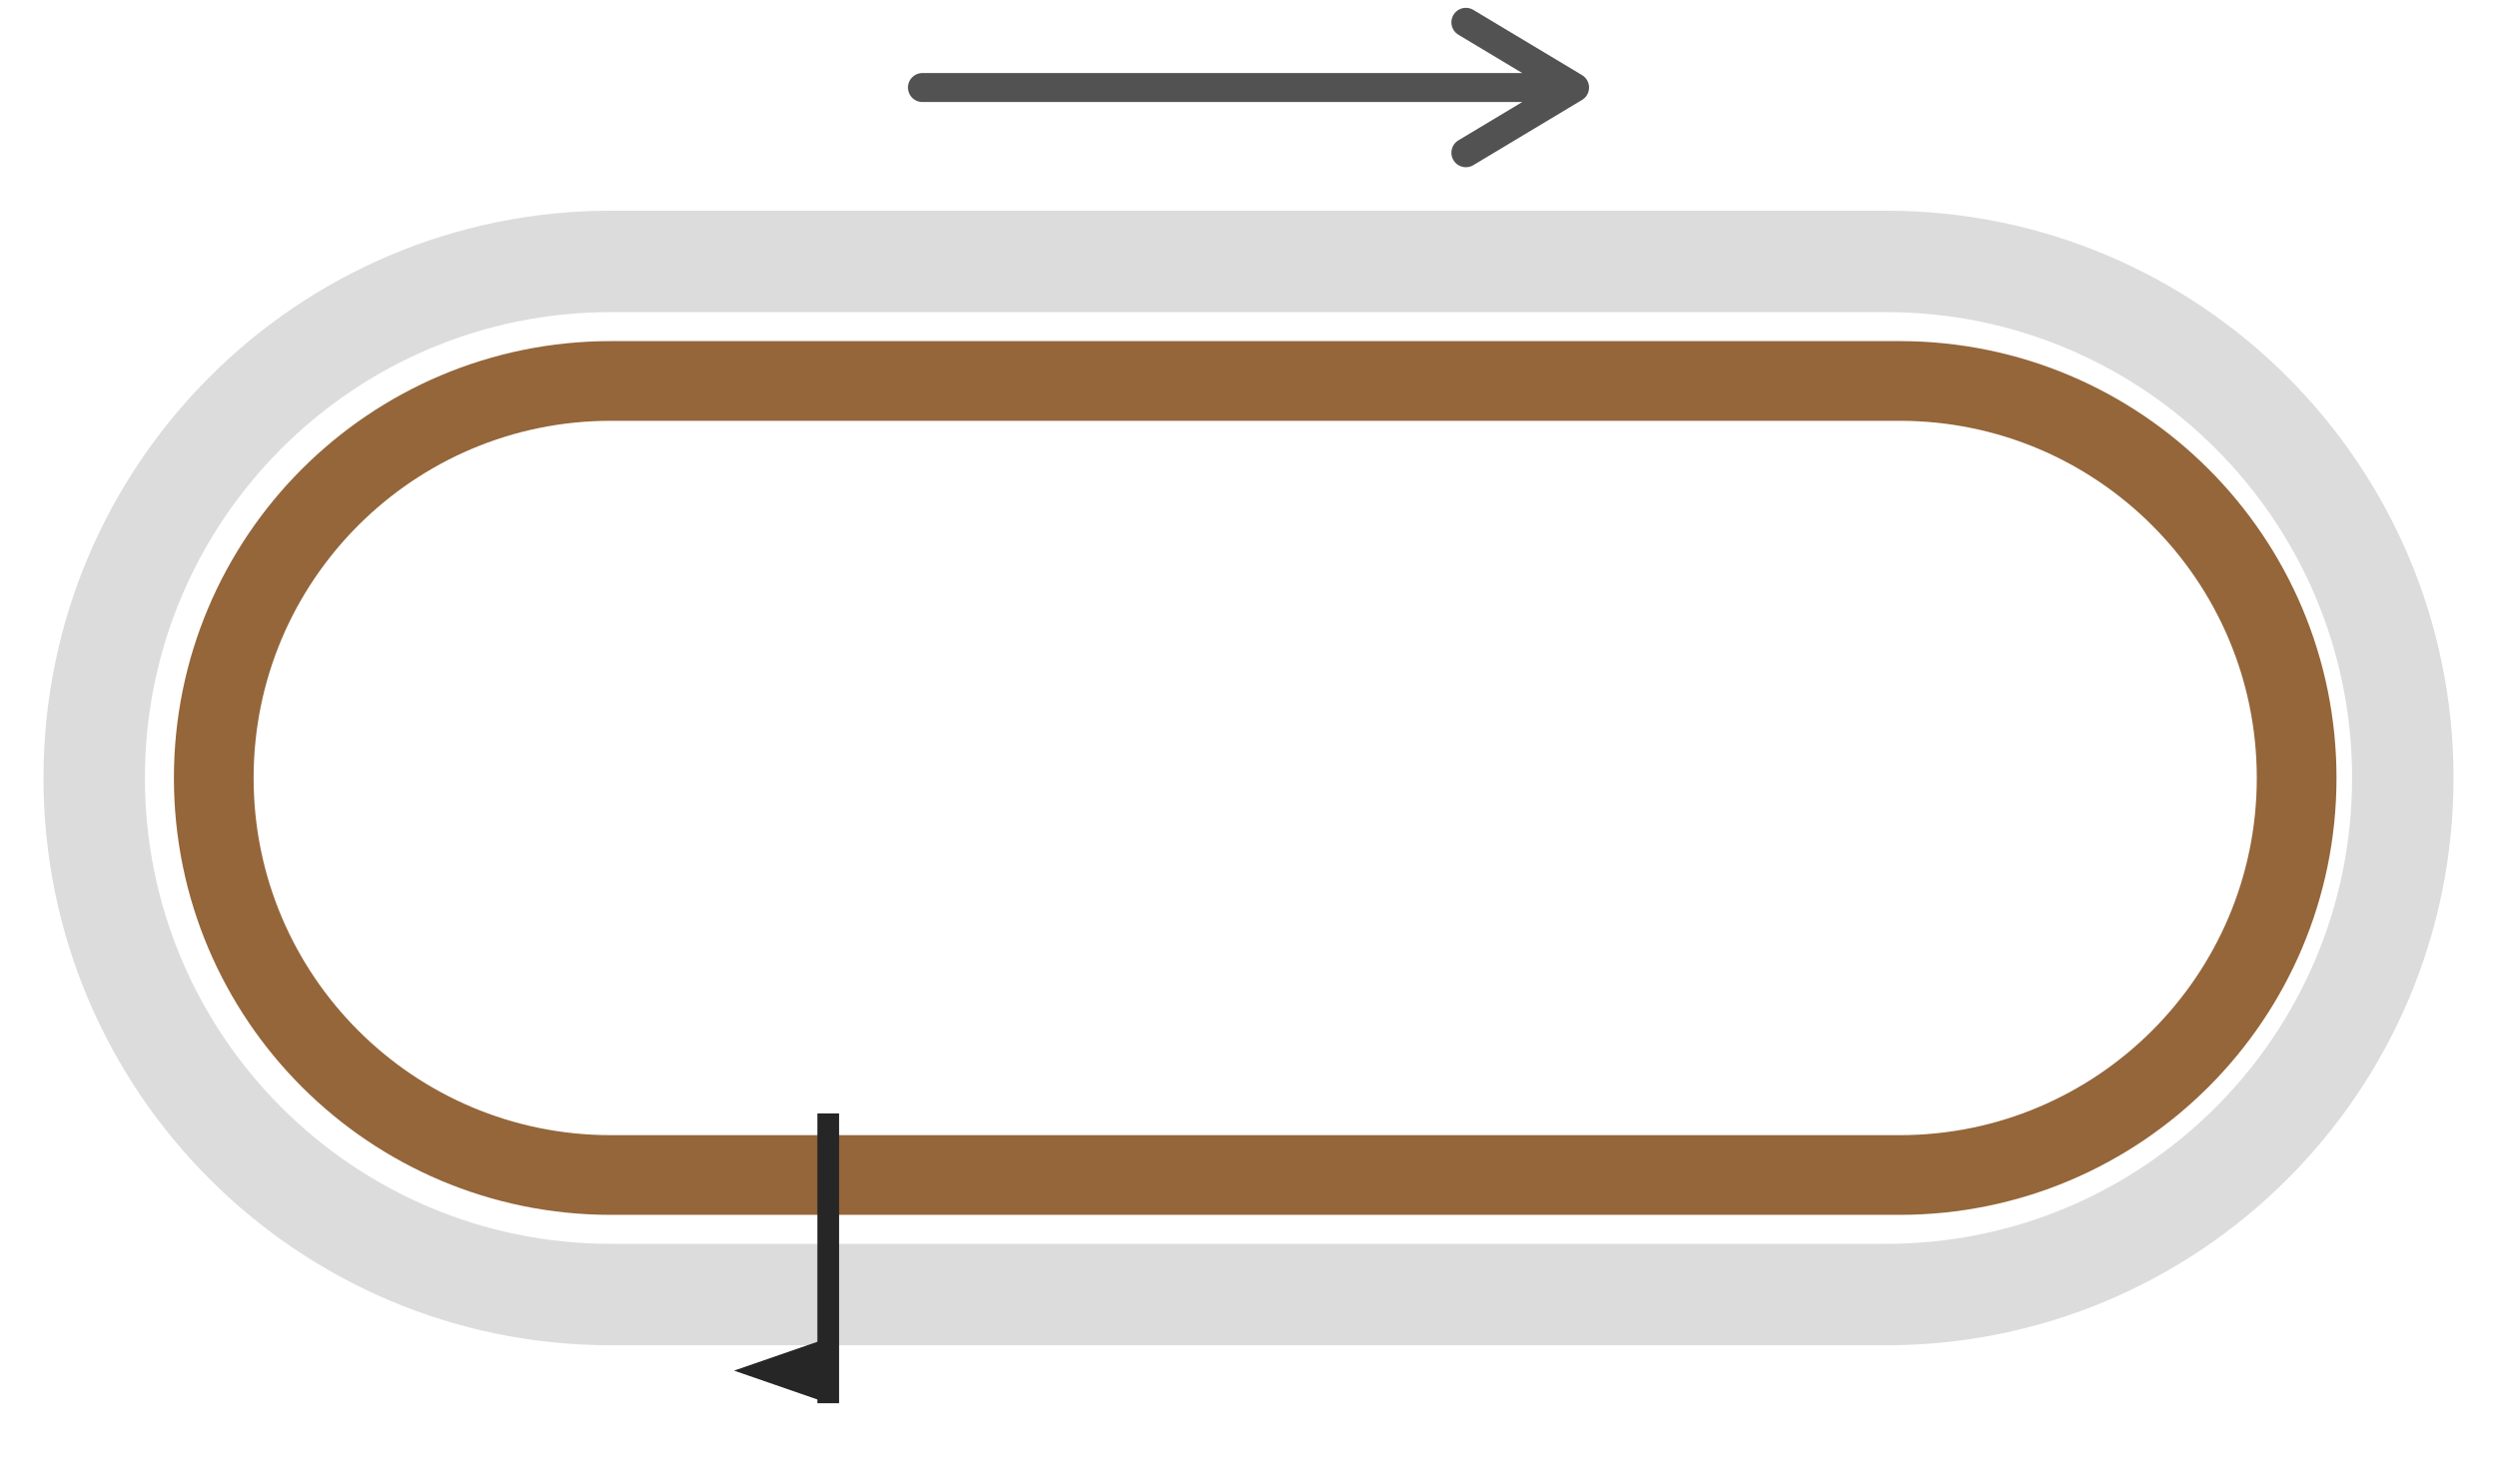
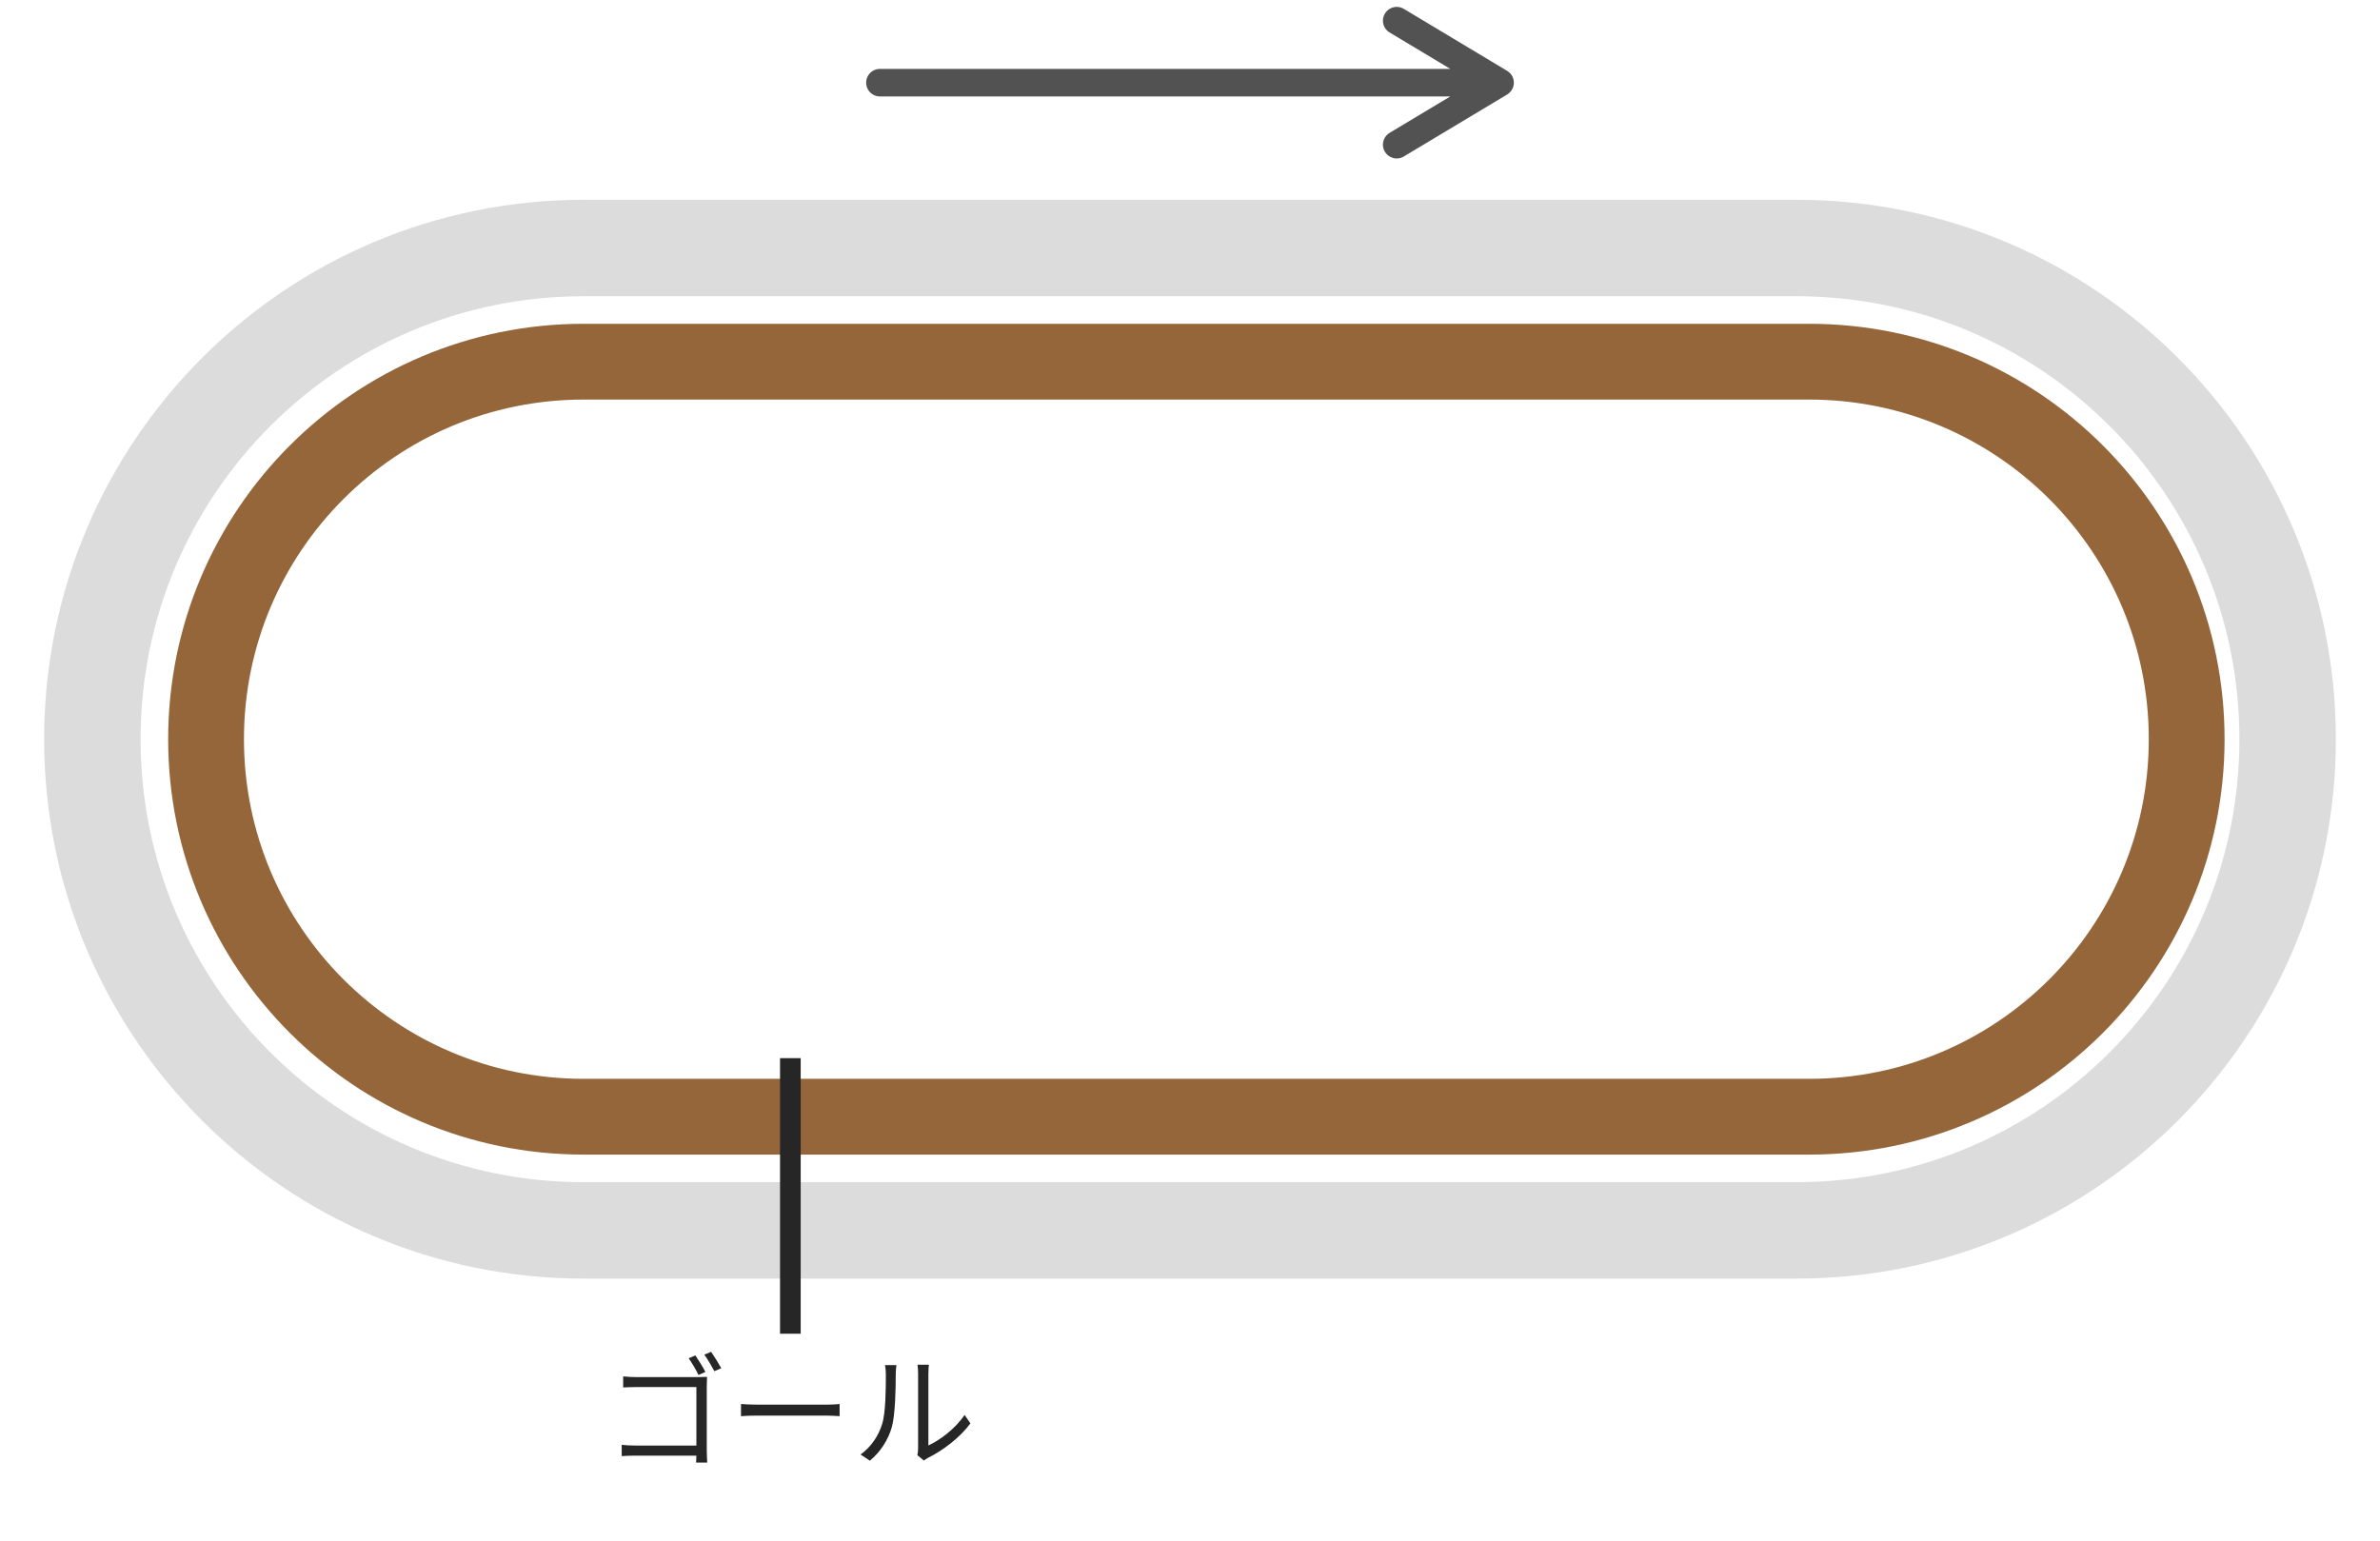
- <svg xmlns="http://www.w3.org/2000/svg" width="207" height="123" viewBox="-228.6 -214.6 689.2 409.2">
+ <svg xmlns="http://www.w3.org/2000/svg" width="207" height="134" viewBox="-228.6 -214.6 689.2 447.2">
  <g transform="scale(-1 1)">
    <path d="M-292 142.6L60 142.6A142.6 142.6 0 0 0 60 -142.6L-292 -142.6A142.6 142.6 0 0 0 -292 142.6Z" fill="none" stroke="#dcdcdc" stroke-width="28" />
    <path d="M-295.7 109.6L60 109.6A109.6 109.6 0 0 0 60 -109.6L-295.7 -109.6A109.6 109.6 0 0 0 -295.7 109.6Z" fill="none" stroke="#94663a" stroke-width="22" />
    <path d="M-26 -190.6H-206M-176 -208.6L-206 -190.6L-176 -172.6" fill="none" stroke="#525252" stroke-width="8" stroke-linecap="round" stroke-linejoin="round" />
    <path d="M0 92.6V172.6" stroke="#262626" stroke-width="6" />
-     <path d="M0 172.6l26 -9l-26 -9Z" fill="#262626" />
  </g>
+   <text x="0" y="208.6" font-size="36" text-anchor="middle" fill="#262626" font-family="sans-serif">ゴール</text>
</svg>
